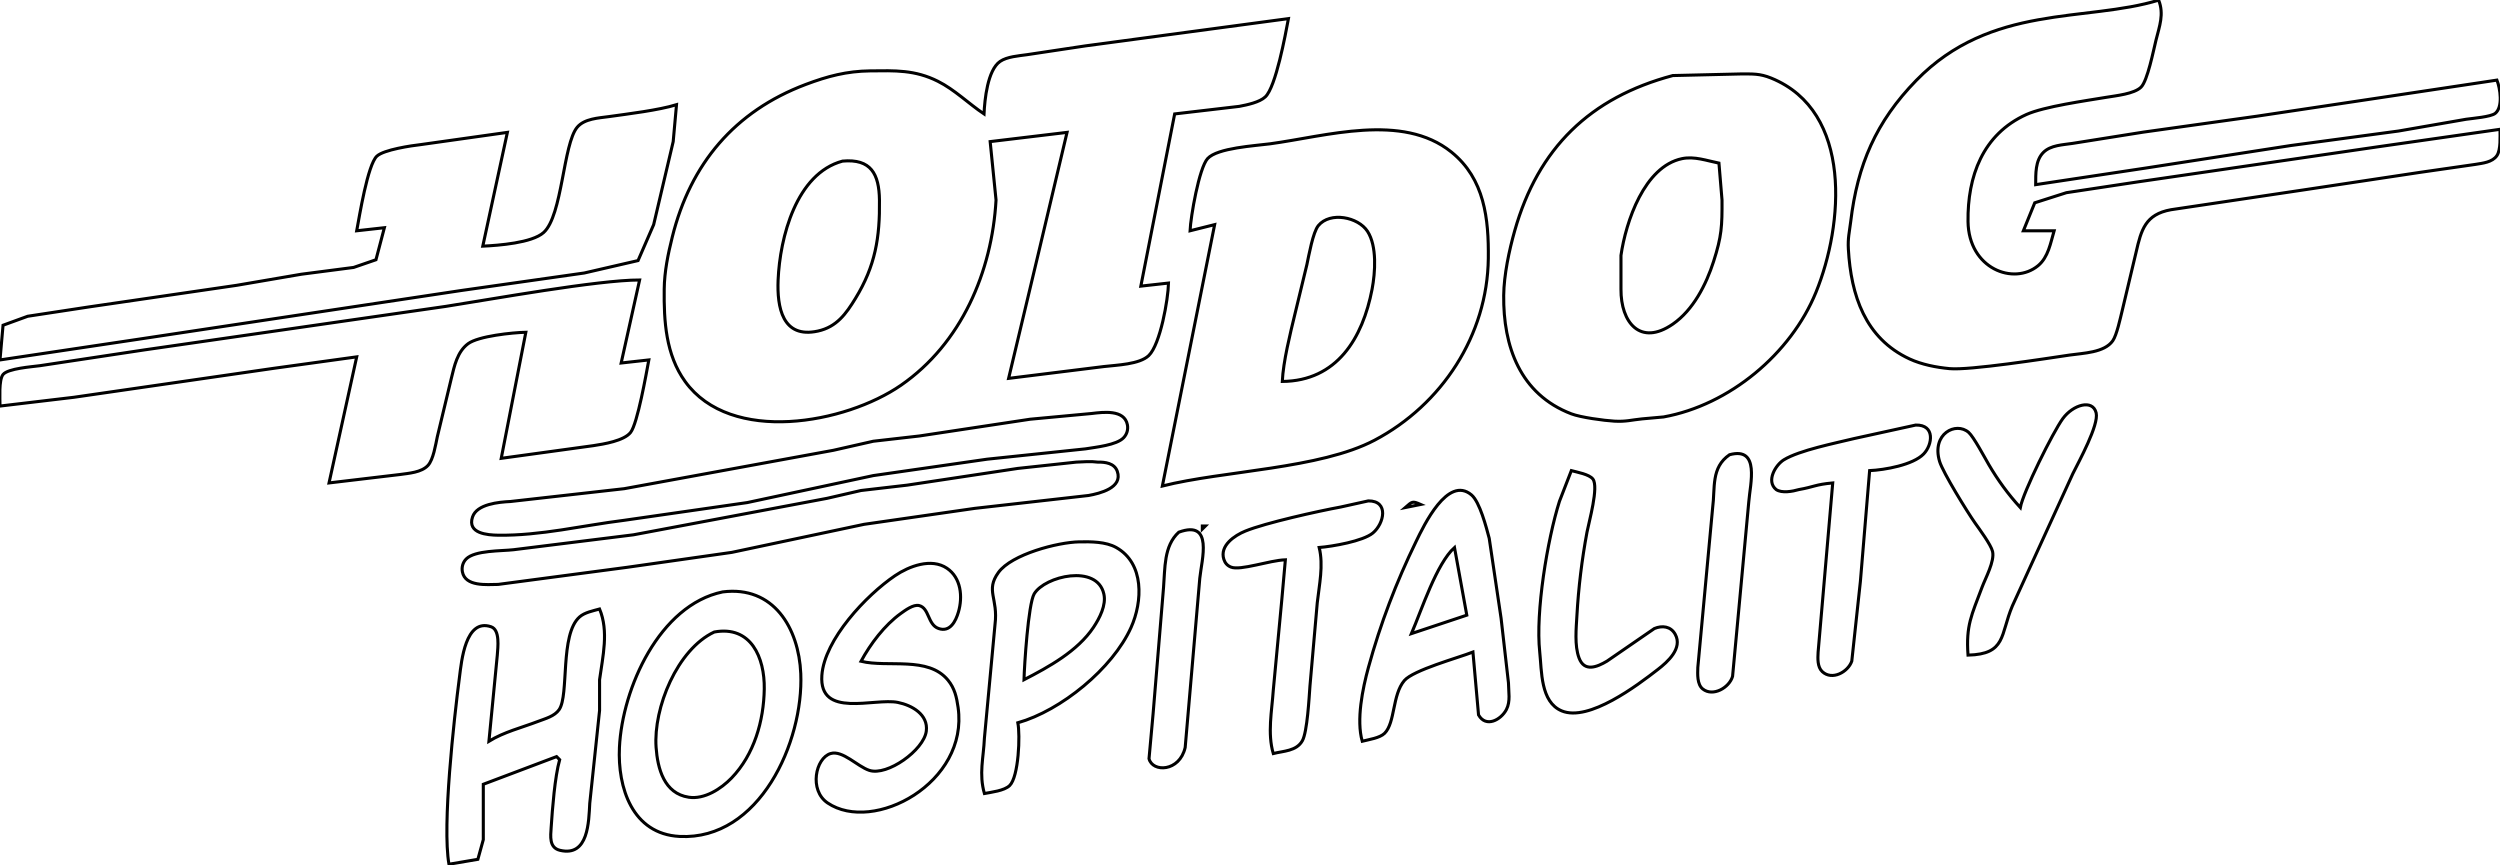
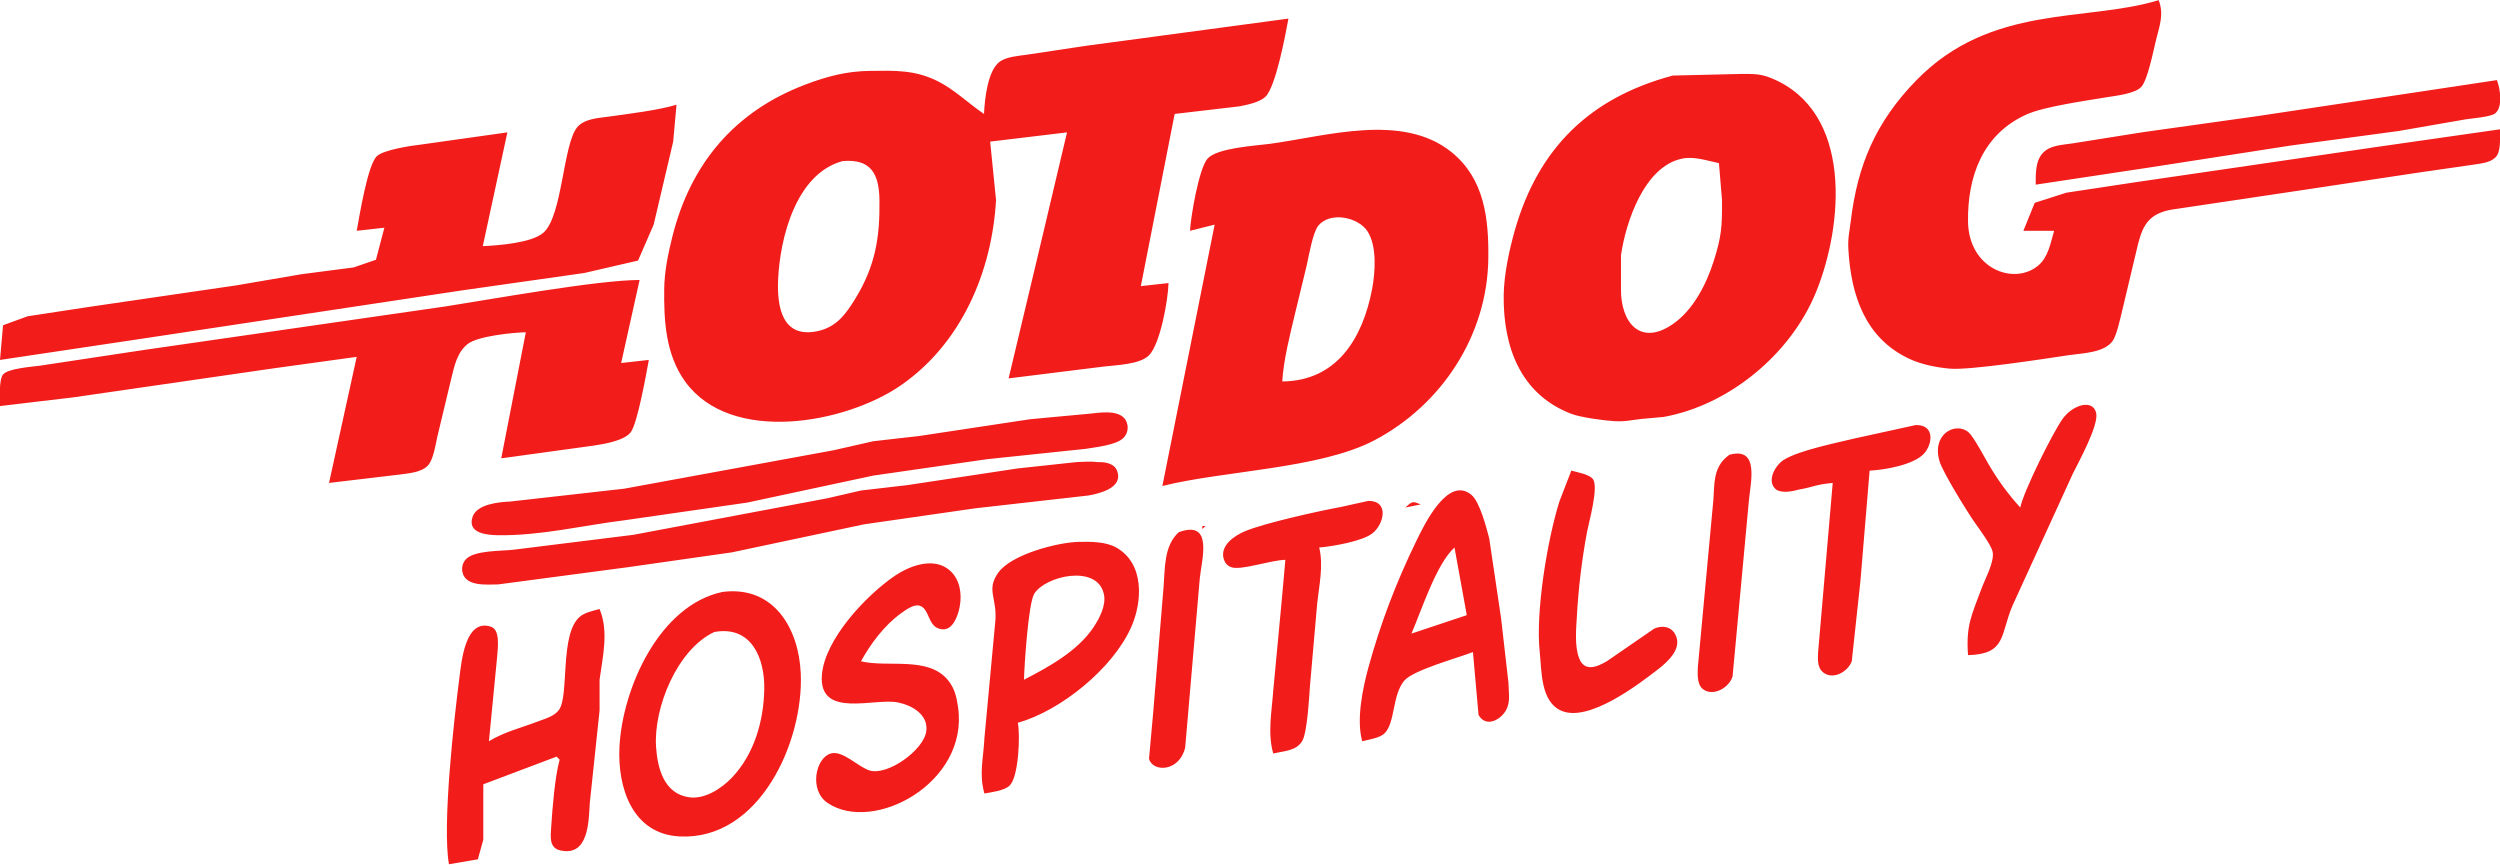
<svg xmlns="http://www.w3.org/2000/svg" width="2.71in" height="0.937in" viewBox="0 0 813 281">
-   <path id="Selection" fill="none" stroke="black" stroke-width="1" d="M 702.00,0.00            C 703.79,4.57 702.27,8.42 701.13,13.00              700.30,16.33 698.39,26.17 696.28,28.28              694.06,30.49 688.10,31.07 685.00,31.59              678.30,32.71 664.73,34.60 659.00,37.18              644.72,43.62 639.81,57.39 640.00,72.00              640.21,87.37 654.89,92.87 662.78,86.35              666.10,83.61 666.85,78.94 668.00,75.00              668.00,75.00 658.00,75.00 658.00,75.00              658.00,75.00 661.70,65.90 661.70,65.90              661.70,65.90 672.00,62.61 672.00,62.61              672.00,62.61 695.00,59.13 695.00,59.13              695.00,59.13 773.00,47.73 773.00,47.73              773.00,47.73 813.00,42.00 813.00,42.00              813.00,44.33 813.29,48.66 811.98,50.57              810.50,52.73 807.38,53.01 805.00,53.41              805.00,53.41 787.00,56.00 787.00,56.00              787.00,56.00 749.00,61.73 749.00,61.73              749.00,61.73 706.00,68.15 706.00,68.15              697.64,69.67 696.33,74.68 694.65,82.00              694.65,82.00 690.13,101.00 690.13,101.00              689.52,103.44 688.38,108.89 687.07,110.77              684.34,114.68 677.35,114.78 673.00,115.42              665.15,116.58 640.46,120.45 634.00,119.83              629.66,119.42 624.96,118.51 621.00,116.68              606.52,109.96 601.94,95.95 601.09,81.00              600.88,77.34 601.43,75.47 601.85,72.00              604.05,53.58 610.04,39.56 623.17,26.09              647.53,1.09 678.38,7.23 702.00,0.00 Z            M 320.00,37.00            C 320.22,32.33 321.15,22.75 325.22,19.93              327.50,18.36 331.30,18.12 334.00,17.73              334.00,17.73 353.00,14.87 353.00,14.87              353.00,14.87 419.00,6.00 419.00,6.00              418.01,11.26 414.91,28.20 411.49,31.44              409.62,33.22 405.53,34.06 403.00,34.54              403.00,34.54 382.00,37.00 382.00,37.00              382.00,37.00 371.00,93.00 371.00,93.00              371.00,93.00 380.00,92.00 380.00,92.00              379.88,97.33 377.33,111.94 373.58,115.57              370.58,118.47 363.11,118.66 359.00,119.15              359.00,119.15 328.00,123.00 328.00,123.00              328.00,123.00 337.77,82.00 337.77,82.00              337.77,82.00 347.00,43.00 347.00,43.00              347.00,43.00 322.00,46.00 322.00,46.00              322.00,46.00 323.91,65.00 323.91,65.00              322.59,88.34 312.63,111.64 293.00,125.23              274.97,137.70 237.66,144.62 222.79,124.00              216.50,115.28 215.88,104.34 216.00,94.00              216.07,88.23 217.24,82.58 218.63,77.00              224.55,53.21 238.91,36.14 262.00,27.42              269.12,24.74 275.33,23.09 283.00,23.00              291.05,22.91 297.53,22.63 305.00,26.38              310.44,29.10 314.94,33.61 320.00,37.00 Z            M 544.00,24.52            C 544.00,24.52 566.00,24.00 566.00,24.00              569.92,24.01 572.25,23.82 576.00,25.35              602.64,36.20 599.48,73.13 590.55,95.00              582.36,115.05 562.40,131.67 541.00,135.54              541.00,135.54 534.00,136.17 534.00,136.17              530.47,136.52 528.83,137.12 525.00,136.91              521.65,136.72 514.03,135.69 511.00,134.53              494.33,128.15 488.82,112.57 489.00,96.00              489.08,89.38 490.77,81.38 492.58,75.00              500.20,48.11 517.08,31.69 544.00,24.52 Z            M 812.00,26.00            C 813.05,28.65 814.02,34.78 811.43,36.83              809.99,37.96 804.11,38.43 802.00,38.73              802.00,38.73 780.00,42.56 780.00,42.56              780.00,42.56 745.00,47.27 745.00,47.27              745.00,47.27 698.00,54.57 698.00,54.57              698.00,54.57 662.00,60.00 662.00,60.00              662.03,56.51 661.84,52.18 664.51,49.51              666.89,47.13 670.85,47.07 674.00,46.58              674.00,46.58 697.00,42.92 697.00,42.92              697.00,42.92 734.00,37.73 734.00,37.73              734.00,37.73 777.00,31.27 777.00,31.27              777.00,31.27 812.00,26.00 812.00,26.00 Z            M 220.00,34.00            C 220.00,34.00 218.92,46.00 218.92,46.00              218.92,46.00 212.57,73.00 212.57,73.00              212.57,73.00 207.49,84.69 207.49,84.69              207.49,84.69 190.00,88.73 190.00,88.73              190.00,88.73 150.00,94.42 150.00,94.42              150.00,94.42 45.00,110.27 45.00,110.27              45.00,110.27 0.00,117.00 0.00,117.00              0.00,117.00 0.99,105.72 0.99,105.72              0.99,105.72 9.00,102.80 9.00,102.80              9.00,102.80 29.00,99.75 29.00,99.75              29.00,99.75 77.00,92.73 77.00,92.73              77.00,92.73 98.00,89.13 98.00,89.13              98.00,89.13 115.00,86.92 115.00,86.92              115.00,86.92 122.26,84.42 122.26,84.42              122.26,84.42 125.00,74.00 125.00,74.00              125.00,74.00 116.00,75.00 116.00,75.00              116.89,70.25 119.56,53.51 122.56,50.73              124.83,48.63 133.74,47.32 137.00,46.95              137.00,46.95 165.00,43.00 165.00,43.00              165.00,43.00 157.00,80.00 157.00,80.00              162.12,79.76 173.00,78.96 176.78,75.57              182.92,70.06 183.11,46.78 187.72,41.31              190.07,38.53 194.63,38.34 198.00,37.87              204.35,36.98 214.12,35.80 220.00,34.00 Z            M 387.00,75.00            C 387.21,70.45 389.92,54.58 392.72,51.51              395.90,48.03 408.15,47.37 413.00,46.72              431.19,44.27 456.00,36.52 471.99,49.39              482.81,58.10 484.15,71.15 484.00,84.00              483.70,108.97 468.89,131.57 447.00,143.11              429.25,152.47 397.91,152.98 378.00,158.00              378.00,158.00 395.00,73.00 395.00,73.00              395.00,73.00 387.00,75.00 387.00,75.00 Z            M 559.00,53.00            C 555.06,52.21 551.04,50.71 547.00,51.54              534.76,54.07 528.72,72.03 527.14,83.00              527.14,83.00 527.14,94.00 527.14,94.00              527.06,104.80 533.40,112.67 544.00,105.35              550.62,100.78 554.85,92.50 557.25,85.00              559.90,76.77 560.04,73.45 560.00,65.00              560.00,65.00 559.00,53.00 559.00,53.00 Z            M 274.00,52.34            C 258.93,56.38 253.62,77.21 253.04,91.00              252.67,99.80 254.38,110.16 266.00,107.61              272.09,106.27 275.14,101.99 278.19,97.00              284.67,86.42 286.16,77.16 286.00,65.00              285.88,56.53 283.26,51.51 274.00,52.34 Z            M 417.00,124.00            C 434.79,123.84 443.14,109.93 446.20,94.00              447.23,88.58 447.84,80.01 444.72,75.19              441.70,70.51 432.57,68.68 428.73,73.31              426.97,75.44 425.64,83.01 425.00,86.00              425.00,86.00 421.13,102.00 421.13,102.00              419.57,108.44 417.30,117.56 417.00,124.00 Z            M 0.00,132.00            C 0.00,129.64 -0.42,123.49 0.99,121.74              2.58,119.76 10.33,119.24 13.00,118.87              13.00,118.87 47.00,113.73 47.00,113.73              47.00,113.73 145.00,99.58 145.00,99.58              160.03,97.24 194.34,91.01 208.00,91.00              208.00,91.00 202.00,118.00 202.00,118.00              202.00,118.00 211.00,117.00 211.00,117.00              210.16,121.48 207.32,137.71 205.07,140.57              202.93,143.30 196.35,144.36 193.00,144.87              193.00,144.87 163.00,149.00 163.00,149.00              163.00,149.00 171.00,108.00 171.00,108.00              166.66,108.10 155.55,109.24 152.21,111.73              148.69,114.36 147.75,118.99 146.77,123.00              146.77,123.00 142.21,142.00 142.21,142.00              141.66,144.56 140.93,149.40 139.18,151.30              137.06,153.61 132.93,153.85 130.00,154.27              130.00,154.27 107.00,157.00 107.00,157.00              107.00,157.00 116.00,116.00 116.00,116.00              116.00,116.00 89.00,119.73 89.00,119.73              89.00,119.73 24.00,129.15 24.00,129.15              24.00,129.15 0.00,132.00 0.00,132.00 Z            M 657.00,165.00            C 657.97,159.91 667.61,140.50 670.81,136.10              674.14,131.53 680.57,129.65 681.67,134.23              682.60,138.12 676.06,150.01 674.08,154.00              674.08,154.00 654.42,197.00 654.42,197.00              650.45,206.38 652.48,212.68 640.00,213.00              639.30,203.25 641.17,200.02 644.53,191.00              645.68,187.91 648.72,182.44 647.98,179.28              647.47,177.10 643.66,171.97 642.27,170.00              639.81,166.50 631.84,153.61 630.75,150.00              628.05,140.98 636.10,136.97 640.21,140.57              641.83,141.99 645.41,148.74 646.73,151.00              649.75,156.15 652.98,160.58 657.00,165.00 Z            M 355.00,134.42            C 358.69,133.98 365.67,133.04 366.63,138.09              366.92,139.63 366.48,141.17 365.40,142.30              363.12,144.71 356.30,145.37 353.00,145.92              353.00,145.92 321.00,149.28 321.00,149.28              321.00,149.28 284.00,154.61 284.00,154.61              284.00,154.61 243.00,163.39 243.00,163.39              243.00,163.39 203.00,169.15 203.00,169.15              189.35,170.85 175.83,174.19 162.00,174.00              158.54,173.95 151.89,173.47 153.66,168.09              155.04,163.86 162.24,163.22 166.00,163.04              166.00,163.04 203.00,158.87 203.00,158.87              203.00,158.87 271.00,146.39 271.00,146.39              271.00,146.39 284.00,143.44 284.00,143.44              284.00,143.44 299.00,141.73 299.00,141.73              299.00,141.73 335.00,136.28 335.00,136.28              335.00,136.28 355.00,134.42 355.00,134.42 Z            M 596.00,157.00            C 590.33,157.51 589.88,158.31 585.00,159.16              582.92,159.77 579.44,160.40 577.61,159.16              574.23,156.40 577.43,151.13 580.11,149.48              585.15,146.38 596.96,144.04 603.00,142.56              603.00,142.56 622.98,138.18 622.98,138.18              629.40,138.01 628.45,144.60 625.57,147.58              622.11,151.17 612.87,152.77 608.00,153.00              608.00,153.00 605.00,189.00 605.00,189.00              605.00,189.00 602.20,214.95 602.20,214.95              600.99,218.48 595.79,221.36 592.60,218.36              590.97,216.82 591.14,214.05 591.25,212.00              591.25,212.00 596.00,157.00 596.00,157.00 Z            M 562.44,147.83            C 572.47,145.11 569.14,157.35 568.70,163.17              568.70,163.17 564.94,203.72 564.94,203.72              564.94,203.72 563.43,219.91 563.43,219.91              562.39,223.56 557.06,226.66 553.74,224.01              551.86,222.51 552.06,219.15 552.13,217.00              552.13,217.00 556.94,165.17 556.94,165.17              557.82,158.52 556.36,152.02 562.44,147.83 Z            M 350.00,150.23            C 352.36,150.14 354.61,149.91 357.00,150.23              359.40,150.18 362.42,150.57 363.34,153.22              365.23,158.60 357.62,160.43 354.00,161.08              354.00,161.08 317.00,165.27 317.00,165.27              317.00,165.27 281.00,170.46 281.00,170.46              281.00,170.46 238.00,179.58 238.00,179.58              238.00,179.58 204.00,184.43 204.00,184.43              204.00,184.43 162.00,190.00 162.00,190.00              158.29,190.04 151.30,190.78 150.37,185.91              150.08,184.40 150.51,182.83 151.60,181.73              154.44,178.87 163.08,179.18 167.00,178.72              167.00,178.72 206.00,173.87 206.00,173.87              206.00,173.87 269.00,162.00 269.00,162.00              269.00,162.00 280.00,159.46 280.00,159.46              280.00,159.46 295.00,157.72 295.00,157.72              295.00,157.72 331.00,152.28 331.00,152.28              331.00,152.28 350.00,150.23 350.00,150.23 Z            M 511.00,153.00            C 512.91,153.52 516.80,154.18 518.00,155.73              519.97,158.27 516.72,169.65 516.09,173.00              514.43,181.92 513.33,190.96 512.82,200.00              512.59,204.24 511.98,209.82 513.50,213.91              515.22,218.57 519.34,216.89 522.58,214.96              522.58,214.96 538.00,204.35 538.00,204.35              540.56,203.29 543.34,203.60 544.78,206.23              547.27,210.77 542.32,215.19 539.15,217.64              532.48,222.82 516.66,234.80 507.87,231.13              500.93,228.23 501.39,218.16 500.72,212.00              499.31,199.02 503.18,175.51 507.14,162.96              507.14,162.96 511.00,153.00 511.00,153.00 Z            M 443.00,241.00            C 441.03,234.08 443.11,223.93 445.01,217.00              448.95,202.65 454.02,189.38 460.53,176.00              463.02,170.88 470.81,154.42 478.52,160.89              481.23,163.17 483.35,171.46 484.29,175.00              484.29,175.00 488.15,201.00 488.15,201.00              488.15,201.00 490.55,222.00 490.55,222.00              490.57,224.90 491.27,228.03 489.87,230.71              488.13,234.04 483.23,236.73 480.82,232.44              480.82,232.44 479.00,212.00 479.00,212.00              474.05,213.92 459.61,217.87 456.69,221.27              452.74,225.90 453.75,234.93 450.28,238.41              448.72,239.96 445.16,240.45 443.00,241.00 Z            M 418.00,182.00            C 412.82,182.16 403.36,185.63 400.28,184.36              399.12,183.89 398.38,183.04 398.00,181.86              396.55,177.38 401.51,174.07 405.00,172.65              411.48,170.00 428.72,166.16 436.00,164.83              436.00,164.83 444.98,162.84 444.98,162.84              451.77,162.80 450.12,170.21 446.47,173.27              443.25,175.96 433.29,177.65 429.00,178.00              430.43,183.82 429.02,190.11 428.37,196.00              428.37,196.00 426.00,223.00 426.00,223.00              425.72,226.77 425.13,238.03 423.52,240.85              421.60,244.24 417.38,244.16 414.07,245.00              412.14,238.46 413.61,231.15 414.07,224.42              414.07,224.42 416.84,195.00 416.84,195.00              416.84,195.00 418.00,182.00 418.00,182.00 Z            M 457.00,165.00            C 459.25,163.06 459.22,162.78 462.00,164.00              462.00,164.00 457.00,165.00 457.00,165.00 Z            M 391.00,171.00            C 391.00,171.00 392.00,171.00 392.00,171.00              392.00,171.00 391.00,172.00 391.00,172.00              391.00,172.00 391.00,171.00 391.00,171.00 Z            M 383.34,173.02            C 394.69,168.89 390.79,181.88 390.17,188.00              390.17,188.00 385.42,243.03 385.42,243.03              383.58,251.04 374.76,251.16 373.66,246.67              373.66,246.67 374.99,232.00 374.99,232.00              374.99,232.00 378.38,191.00 378.38,191.00              378.90,184.77 378.41,177.51 383.34,173.02 Z            M 320.13,258.00            C 318.30,251.61 319.85,246.44 320.13,240.00              320.13,240.00 323.58,203.00 323.58,203.00              324.66,194.43 320.38,192.06 324.70,186.10              328.97,180.22 343.96,176.28 351.00,176.16              354.76,176.09 359.60,176.10 362.96,177.98              372.21,183.15 371.58,195.61 367.82,204.00              361.83,217.35 345.05,231.03 331.00,235.00              331.81,238.97 331.28,252.56 328.34,255.41              326.56,257.12 322.41,257.56 320.13,258.00 Z            M 473.00,178.00            C 467.17,183.23 462.32,198.28 459.00,206.00              459.00,206.00 477.00,200.00 477.00,200.00              477.00,200.00 473.00,178.00 473.00,178.00 Z            M 280.00,215.00            C 288.79,217.13 301.81,213.25 308.28,221.13              310.48,223.82 311.09,226.66 311.57,230.00              315.07,254.58 284.01,271.13 269.14,261.07              263.02,256.93 265.22,246.46 270.12,245.00              274.01,243.84 278.87,249.24 282.72,250.48              288.55,252.37 300.42,243.91 301.23,237.72              301.93,232.30 296.54,229.30 292.00,228.38              284.36,226.82 266.29,233.75 267.27,219.58              268.09,207.89 281.76,193.46 291.05,187.17              295.61,184.08 302.85,181.30 307.94,184.74              312.56,187.85 313.13,194.05 311.67,199.00              310.82,201.90 308.99,205.66 305.22,204.34              301.64,203.09 302.24,197.65 298.86,196.87              297.02,196.45 294.38,198.42 292.95,199.44              287.65,203.26 283.09,209.32 280.00,215.00 Z            M 333.00,221.00            C 341.09,216.82 350.42,211.71 355.60,203.96              357.58,200.99 359.81,196.71 358.97,193.10              356.79,183.30 339.78,187.26 336.30,193.10              334.39,196.45 333.12,216.28 333.00,221.00 Z            M 235.00,192.44            C 251.53,190.35 259.77,204.13 260.41,219.00              261.36,241.18 246.98,273.28 221.00,271.96              205.61,271.17 200.81,256.06 201.44,243.00              202.37,223.73 214.46,196.73 235.00,192.44 Z            M 159.00,241.00            C 163.96,237.96 169.59,236.61 175.00,234.54              177.36,233.64 180.35,232.88 181.84,230.71              185.12,225.94 182.01,206.29 188.47,200.58              190.16,199.09 192.86,198.60 194.98,198.00              198.01,205.28 196.02,213.38 194.98,221.00              194.98,221.00 194.98,231.00 194.98,231.00              194.98,231.00 191.79,261.17 191.79,261.17              191.45,267.12 191.41,278.66 182.13,276.48              178.51,275.63 179.05,271.89 179.24,269.00              179.65,262.85 180.42,252.65 182.00,247.00              182.00,247.00 181.00,246.00 181.00,246.00              181.00,246.00 157.17,255.00 157.17,255.00              157.17,255.00 157.17,273.00 157.17,273.00              157.17,273.00 155.40,279.40 155.40,279.40              155.40,279.40 146.00,281.00 146.00,281.00              143.77,268.38 147.63,233.93 149.44,220.00              150.08,215.01 151.34,200.93 159.69,203.77              162.68,204.79 161.89,210.50 161.72,213.00              161.72,213.00 159.00,241.00 159.00,241.00 Z            M 232.28,205.48            C 220.25,211.10 212.44,230.16 213.36,243.00              213.85,249.89 215.97,258.02 224.00,259.21              229.10,259.98 234.52,256.46 237.90,252.96              245.28,245.30 248.37,234.39 248.54,224.00              248.70,213.81 244.24,203.28 232.28,205.48 Z" />
+   <path fill="#f21c1a" stroke="none" d="M 702.00,0.00            C 703.79,4.57 702.27,8.42 701.13,13.00              700.30,16.33 698.39,26.17 696.28,28.28              694.06,30.49 688.10,31.07 685.00,31.59              678.30,32.71 664.73,34.60 659.00,37.18              644.72,43.62 639.81,57.39 640.00,72.00              640.21,87.37 654.89,92.87 662.78,86.35              666.10,83.61 666.85,78.94 668.00,75.00              668.00,75.00 658.00,75.00 658.00,75.00              658.00,75.00 661.70,65.90 661.70,65.90              661.70,65.90 672.00,62.61 672.00,62.61              672.00,62.61 695.00,59.13 695.00,59.13              695.00,59.13 773.00,47.73 773.00,47.73              773.00,47.73 813.00,42.00 813.00,42.00              813.00,44.33 813.29,48.66 811.98,50.57              810.50,52.73 807.38,53.01 805.00,53.41              805.00,53.41 787.00,56.00 787.00,56.00              787.00,56.00 749.00,61.73 749.00,61.73              749.00,61.73 706.00,68.15 706.00,68.15              697.64,69.67 696.33,74.68 694.65,82.00              694.65,82.00 690.13,101.00 690.13,101.00              689.52,103.44 688.38,108.89 687.07,110.77              684.34,114.68 677.35,114.78 673.00,115.42              665.15,116.58 640.46,120.45 634.00,119.83              629.66,119.42 624.96,118.51 621.00,116.68              606.52,109.96 601.94,95.95 601.09,81.00              600.88,77.34 601.43,75.47 601.85,72.00              604.05,53.58 610.04,39.56 623.17,26.09              647.53,1.09 678.38,7.23 702.00,0.00 Z            M 320.00,37.00            C 320.22,32.33 321.15,22.75 325.22,19.93              327.50,18.36 331.30,18.12 334.00,17.73              334.00,17.73 353.00,14.87 353.00,14.87              353.00,14.87 419.00,6.00 419.00,6.00              418.01,11.26 414.91,28.20 411.49,31.44              409.62,33.22 405.53,34.06 403.00,34.54              403.00,34.54 382.00,37.00 382.00,37.00              382.00,37.00 371.00,93.00 371.00,93.00              371.00,93.00 380.00,92.00 380.00,92.00              379.88,97.33 377.33,111.94 373.58,115.57              370.58,118.47 363.11,118.66 359.00,119.15              359.00,119.15 328.00,123.00 328.00,123.00              328.00,123.00 337.77,82.00 337.77,82.00              337.77,82.00 347.00,43.00 347.00,43.00              347.00,43.00 322.00,46.00 322.00,46.00              322.00,46.00 323.91,65.00 323.91,65.00              322.59,88.34 312.63,111.64 293.00,125.23              274.97,137.70 237.66,144.62 222.79,124.00              216.50,115.28 215.88,104.34 216.00,94.00              216.07,88.23 217.24,82.58 218.63,77.00              224.55,53.21 238.91,36.14 262.00,27.42              269.12,24.74 275.33,23.09 283.00,23.00              291.05,22.91 297.53,22.63 305.00,26.38              310.44,29.10 314.94,33.61 320.00,37.00 Z            M 544.00,24.52            C 544.00,24.52 566.00,24.00 566.00,24.00              569.92,24.01 572.25,23.82 576.00,25.35              602.64,36.20 599.48,73.13 590.55,95.00              582.36,115.05 562.40,131.67 541.00,135.54              541.00,135.54 534.00,136.17 534.00,136.17              530.47,136.52 528.83,137.12 525.00,136.91              521.65,136.72 514.03,135.69 511.00,134.53              494.33,128.15 488.82,112.57 489.00,96.00              489.08,89.38 490.77,81.38 492.58,75.00              500.20,48.11 517.08,31.69 544.00,24.52 Z            M 812.00,26.00            C 813.05,28.65 814.02,34.78 811.43,36.83              809.99,37.96 804.11,38.43 802.00,38.73              802.00,38.73 780.00,42.56 780.00,42.56              780.00,42.56 745.00,47.27 745.00,47.27              745.00,47.27 698.00,54.57 698.00,54.57              698.00,54.57 662.00,60.00 662.00,60.00              662.03,56.51 661.84,52.18 664.51,49.51              666.89,47.13 670.85,47.07 674.00,46.58              674.00,46.58 697.00,42.92 697.00,42.92              697.00,42.92 734.00,37.73 734.00,37.73              734.00,37.73 777.00,31.27 777.00,31.27              777.00,31.27 812.00,26.00 812.00,26.00 Z            M 220.00,34.00            C 220.00,34.00 218.92,46.00 218.92,46.00              218.92,46.00 212.57,73.00 212.57,73.00              212.57,73.00 207.49,84.69 207.49,84.69              207.49,84.69 190.00,88.73 190.00,88.73              190.00,88.73 150.00,94.42 150.00,94.42              150.00,94.42 45.00,110.27 45.00,110.27              45.00,110.27 0.00,117.00 0.00,117.00              0.00,117.00 0.99,105.72 0.99,105.72              0.99,105.72 9.00,102.80 9.00,102.80              9.00,102.80 29.00,99.75 29.00,99.75              29.00,99.75 77.00,92.73 77.00,92.73              77.00,92.73 98.00,89.13 98.00,89.13              98.00,89.13 115.00,86.92 115.00,86.92              115.00,86.92 122.26,84.42 122.26,84.42              122.26,84.42 125.00,74.00 125.00,74.00              125.00,74.00 116.00,75.00 116.00,75.00              116.89,70.25 119.56,53.51 122.56,50.73              124.83,48.63 133.74,47.32 137.00,46.95              137.00,46.95 165.00,43.00 165.00,43.00              165.00,43.00 157.00,80.00 157.00,80.00              162.12,79.76 173.00,78.96 176.78,75.57              182.92,70.06 183.11,46.78 187.72,41.31              190.07,38.53 194.63,38.34 198.00,37.87              204.35,36.98 214.12,35.80 220.00,34.00 Z            M 387.00,75.00            C 387.21,70.45 389.92,54.58 392.72,51.51              395.90,48.03 408.15,47.37 413.00,46.72              431.19,44.27 456.00,36.52 471.99,49.39              482.81,58.10 484.15,71.15 484.00,84.00              483.70,108.97 468.89,131.57 447.00,143.11              429.25,152.47 397.91,152.98 378.00,158.00              378.00,158.00 395.00,73.00 395.00,73.00              395.00,73.00 387.00,75.00 387.00,75.00 Z            M 559.00,53.00            C 555.06,52.21 551.04,50.71 547.00,51.54              534.76,54.07 528.72,72.03 527.14,83.00              527.14,83.00 527.14,94.00 527.14,94.00              527.06,104.80 533.40,112.67 544.00,105.35              550.62,100.78 554.85,92.50 557.25,85.00              559.90,76.77 560.04,73.45 560.00,65.00              560.00,65.00 559.00,53.00 559.00,53.00 Z            M 274.00,52.34            C 258.93,56.38 253.62,77.21 253.04,91.00              252.67,99.80 254.38,110.16 266.00,107.61              272.09,106.27 275.14,101.99 278.19,97.00              284.67,86.42 286.16,77.16 286.00,65.00              285.88,56.53 283.26,51.51 274.00,52.34 Z            M 417.00,124.00            C 434.79,123.84 443.14,109.93 446.20,94.00              447.23,88.58 447.84,80.01 444.72,75.19              441.70,70.51 432.57,68.68 428.73,73.31              426.97,75.44 425.64,83.01 425.00,86.00              425.00,86.00 421.13,102.00 421.13,102.00              419.57,108.44 417.30,117.56 417.00,124.00 Z            M 0.00,132.00            C 0.00,129.64 -0.42,123.49 0.99,121.74              2.58,119.76 10.33,119.24 13.00,118.87              13.00,118.87 47.00,113.73 47.00,113.73              47.00,113.73 145.00,99.58 145.00,99.58              160.03,97.24 194.34,91.01 208.00,91.00              208.00,91.00 202.00,118.00 202.00,118.00              202.00,118.00 211.00,117.00 211.00,117.00              210.16,121.48 207.32,137.71 205.07,140.57              202.93,143.30 196.35,144.36 193.00,144.87              193.00,144.87 163.00,149.00 163.00,149.00              163.00,149.00 171.00,108.00 171.00,108.00              166.66,108.10 155.55,109.24 152.21,111.73              148.69,114.36 147.75,118.99 146.77,123.00              146.77,123.00 142.21,142.00 142.21,142.00              141.66,144.56 140.93,149.40 139.18,151.30              137.06,153.61 132.93,153.85 130.00,154.27              130.00,154.27 107.00,157.00 107.00,157.00              107.00,157.00 116.00,116.00 116.00,116.00              116.00,116.00 89.00,119.73 89.00,119.73              89.00,119.73 24.00,129.15 24.00,129.15              24.00,129.15 0.00,132.00 0.00,132.00 Z            M 657.00,165.00            C 657.97,159.91 667.61,140.50 670.81,136.10              674.14,131.53 680.57,129.65 681.67,134.23              682.60,138.12 676.06,150.01 674.08,154.00              674.08,154.00 654.42,197.00 654.42,197.00              650.45,206.38 652.48,212.68 640.00,213.00              639.30,203.25 641.17,200.02 644.53,191.00              645.68,187.91 648.72,182.44 647.98,179.28              647.47,177.10 643.66,171.97 642.27,170.00              639.81,166.50 631.84,153.61 630.75,150.00              628.05,140.98 636.10,136.97 640.21,140.57              641.83,141.99 645.41,148.74 646.73,151.00              649.75,156.15 652.98,160.58 657.00,165.00 Z            M 355.00,134.42            C 358.69,133.98 365.67,133.04 366.63,138.09              366.92,139.63 366.48,141.17 365.40,142.30              363.12,144.71 356.30,145.37 353.00,145.92              353.00,145.92 321.00,149.28 321.00,149.28              321.00,149.28 284.00,154.61 284.00,154.61              284.00,154.61 243.00,163.39 243.00,163.39              243.00,163.39 203.00,169.15 203.00,169.15              189.35,170.85 175.83,174.19 162.00,174.00              158.54,173.95 151.89,173.47 153.66,168.09              155.04,163.86 162.24,163.22 166.00,163.04              166.00,163.04 203.00,158.87 203.00,158.87              203.00,158.87 271.00,146.39 271.00,146.39              271.00,146.39 284.00,143.44 284.00,143.44              284.00,143.44 299.00,141.73 299.00,141.73              299.00,141.73 335.00,136.28 335.00,136.28              335.00,136.28 355.00,134.42 355.00,134.42 Z            M 596.00,157.00            C 590.33,157.51 589.88,158.31 585.00,159.16              582.92,159.77 579.44,160.40 577.61,159.16              574.23,156.40 577.43,151.13 580.11,149.48              585.15,146.38 596.96,144.04 603.00,142.56              603.00,142.56 622.98,138.18 622.98,138.18              629.40,138.01 628.45,144.60 625.57,147.58              622.11,151.17 612.87,152.77 608.00,153.00              608.00,153.00 605.00,189.00 605.00,189.00              605.00,189.00 602.20,214.95 602.20,214.95              600.99,218.48 595.79,221.36 592.60,218.36              590.97,216.82 591.14,214.05 591.25,212.00              591.25,212.00 596.00,157.00 596.00,157.00 Z            M 562.44,147.83            C 572.47,145.11 569.14,157.35 568.70,163.17              568.70,163.17 564.94,203.72 564.94,203.72              564.94,203.72 563.43,219.91 563.43,219.91              562.39,223.56 557.06,226.66 553.74,224.01              551.86,222.51 552.06,219.15 552.13,217.00              552.13,217.00 556.94,165.17 556.94,165.17              557.82,158.52 556.36,152.02 562.44,147.83 Z            M 350.00,150.23            C 352.36,150.14 354.61,149.91 357.00,150.23              359.40,150.18 362.42,150.57 363.34,153.22              365.23,158.60 357.62,160.43 354.00,161.08              354.00,161.08 317.00,165.27 317.00,165.27              317.00,165.27 281.00,170.46 281.00,170.46              281.00,170.46 238.00,179.58 238.00,179.58              238.00,179.58 204.00,184.43 204.00,184.43              204.00,184.43 162.00,190.00 162.00,190.00              158.29,190.04 151.30,190.78 150.37,185.91              150.08,184.40 150.51,182.83 151.60,181.73              154.44,178.87 163.08,179.18 167.00,178.72              167.00,178.72 206.00,173.87 206.00,173.87              206.00,173.87 269.00,162.00 269.00,162.00              269.00,162.00 280.00,159.46 280.00,159.46              280.00,159.46 295.00,157.72 295.00,157.72              295.00,157.72 331.00,152.28 331.00,152.28              331.00,152.28 350.00,150.23 350.00,150.23 Z            M 511.00,153.00            C 512.91,153.52 516.80,154.18 518.00,155.73              519.97,158.27 516.72,169.65 516.09,173.00              514.43,181.92 513.33,190.96 512.82,200.00              512.59,204.24 511.98,209.82 513.50,213.91              515.22,218.57 519.34,216.89 522.58,214.96              522.58,214.96 538.00,204.35 538.00,204.35              540.56,203.29 543.34,203.60 544.78,206.23              547.27,210.77 542.32,215.19 539.15,217.64              532.48,222.82 516.66,234.80 507.87,231.13              500.93,228.23 501.39,218.16 500.72,212.00              499.31,199.02 503.18,175.51 507.14,162.96              507.14,162.96 511.00,153.00 511.00,153.00 Z            M 443.00,241.00            C 441.03,234.08 443.11,223.93 445.01,217.00              448.95,202.65 454.02,189.38 460.53,176.00              463.02,170.88 470.81,154.42 478.52,160.89              481.23,163.17 483.35,171.46 484.29,175.00              484.29,175.00 488.15,201.00 488.15,201.00              488.15,201.00 490.55,222.00 490.55,222.00              490.57,224.90 491.27,228.03 489.87,230.71              488.13,234.04 483.23,236.73 480.82,232.44              480.82,232.44 479.00,212.00 479.00,212.00              474.05,213.92 459.61,217.87 456.69,221.27              452.74,225.90 453.75,234.93 450.28,238.41              448.72,239.96 445.16,240.45 443.00,241.00 Z            M 418.00,182.00            C 412.82,182.16 403.36,185.63 400.28,184.36              399.12,183.89 398.38,183.04 398.00,181.86              396.55,177.38 401.51,174.07 405.00,172.65              411.48,170.00 428.72,166.16 436.00,164.83              436.00,164.83 444.98,162.84 444.98,162.84              451.77,162.80 450.12,170.21 446.47,173.27              443.25,175.96 433.29,177.65 429.00,178.00              430.43,183.82 429.02,190.11 428.37,196.00              428.37,196.00 426.00,223.00 426.00,223.00              425.72,226.77 425.13,238.03 423.52,240.85              421.60,244.24 417.38,244.16 414.07,245.00              412.14,238.46 413.61,231.15 414.07,224.42              414.07,224.42 416.84,195.00 416.84,195.00              416.84,195.00 418.00,182.00 418.00,182.00 Z            M 457.00,165.00            C 459.25,163.06 459.22,162.78 462.00,164.00              462.00,164.00 457.00,165.00 457.00,165.00 Z            M 391.00,171.00            C 391.00,171.00 392.00,171.00 392.00,171.00              392.00,171.00 391.00,172.00 391.00,172.00              391.00,172.00 391.00,171.00 391.00,171.00 Z            M 383.34,173.02            C 394.69,168.89 390.79,181.88 390.17,188.00              390.17,188.00 385.42,243.03 385.42,243.03              383.58,251.04 374.76,251.16 373.66,246.67              373.66,246.67 374.99,232.00 374.99,232.00              374.99,232.00 378.38,191.00 378.38,191.00              378.90,184.77 378.41,177.51 383.34,173.02 Z            M 320.13,258.00            C 318.30,251.61 319.85,246.44 320.13,240.00              320.13,240.00 323.58,203.00 323.58,203.00              324.66,194.43 320.38,192.06 324.70,186.10              328.97,180.22 343.96,176.28 351.00,176.16              354.76,176.09 359.60,176.10 362.96,177.98              372.21,183.15 371.58,195.61 367.82,204.00              361.83,217.35 345.05,231.03 331.00,235.00              331.81,238.97 331.28,252.56 328.34,255.41              326.56,257.12 322.41,257.56 320.13,258.00 Z            M 473.00,178.00            C 467.17,183.23 462.32,198.28 459.00,206.00              459.00,206.00 477.00,200.00 477.00,200.00              477.00,200.00 473.00,178.00 473.00,178.00 Z            M 280.00,215.00            C 288.79,217.13 301.81,213.25 308.28,221.13              310.48,223.82 311.09,226.66 311.57,230.00              315.07,254.58 284.01,271.13 269.14,261.07              263.02,256.93 265.22,246.46 270.12,245.00              274.01,243.84 278.87,249.24 282.72,250.48              288.55,252.37 300.42,243.91 301.23,237.72              301.93,232.30 296.54,229.30 292.00,228.38              284.36,226.82 266.29,233.75 267.27,219.58              268.09,207.89 281.76,193.46 291.05,187.17              295.61,184.08 302.85,181.30 307.94,184.74              312.56,187.85 313.13,194.05 311.67,199.00              310.82,201.90 308.99,205.66 305.22,204.34              301.64,203.09 302.24,197.65 298.86,196.87              297.02,196.45 294.38,198.42 292.95,199.44              287.65,203.26 283.09,209.32 280.00,215.00 Z            M 333.00,221.00            C 341.09,216.82 350.42,211.71 355.60,203.96              357.58,200.99 359.81,196.71 358.97,193.10              356.79,183.30 339.78,187.26 336.30,193.10              334.39,196.45 333.12,216.28 333.00,221.00 Z            M 235.00,192.44            C 251.53,190.35 259.77,204.13 260.41,219.00              261.36,241.18 246.98,273.28 221.00,271.96              205.61,271.17 200.81,256.06 201.44,243.00              202.37,223.73 214.46,196.73 235.00,192.44 Z            M 159.00,241.00            C 163.96,237.96 169.59,236.61 175.00,234.54              177.36,233.64 180.35,232.88 181.84,230.71              185.12,225.94 182.01,206.29 188.47,200.58              190.16,199.09 192.86,198.60 194.98,198.00              198.01,205.28 196.02,213.38 194.98,221.00              194.98,221.00 194.98,231.00 194.98,231.00              194.98,231.00 191.79,261.17 191.79,261.17              191.45,267.12 191.41,278.66 182.13,276.48              178.51,275.63 179.05,271.89 179.24,269.00              179.65,262.85 180.42,252.65 182.00,247.00              182.00,247.00 181.00,246.00 181.00,246.00              181.00,246.00 157.17,255.00 157.17,255.00              157.17,255.00 157.17,273.00 157.17,273.00              157.17,273.00 155.40,279.40 155.40,279.40              155.40,279.40 146.00,281.00 146.00,281.00              143.77,268.38 147.63,233.93 149.44,220.00              150.08,215.01 151.34,200.93 159.69,203.77              162.68,204.79 161.89,210.50 161.72,213.00              161.72,213.00 159.00,241.00 159.00,241.00 Z            M 232.28,205.48            C 220.25,211.10 212.44,230.16 213.36,243.00              213.85,249.89 215.97,258.02 224.00,259.21              229.10,259.98 234.52,256.46 237.90,252.96              245.28,245.30 248.37,234.39 248.54,224.00              248.70,213.81 244.24,203.28 232.28,205.48 Z" />
</svg>
